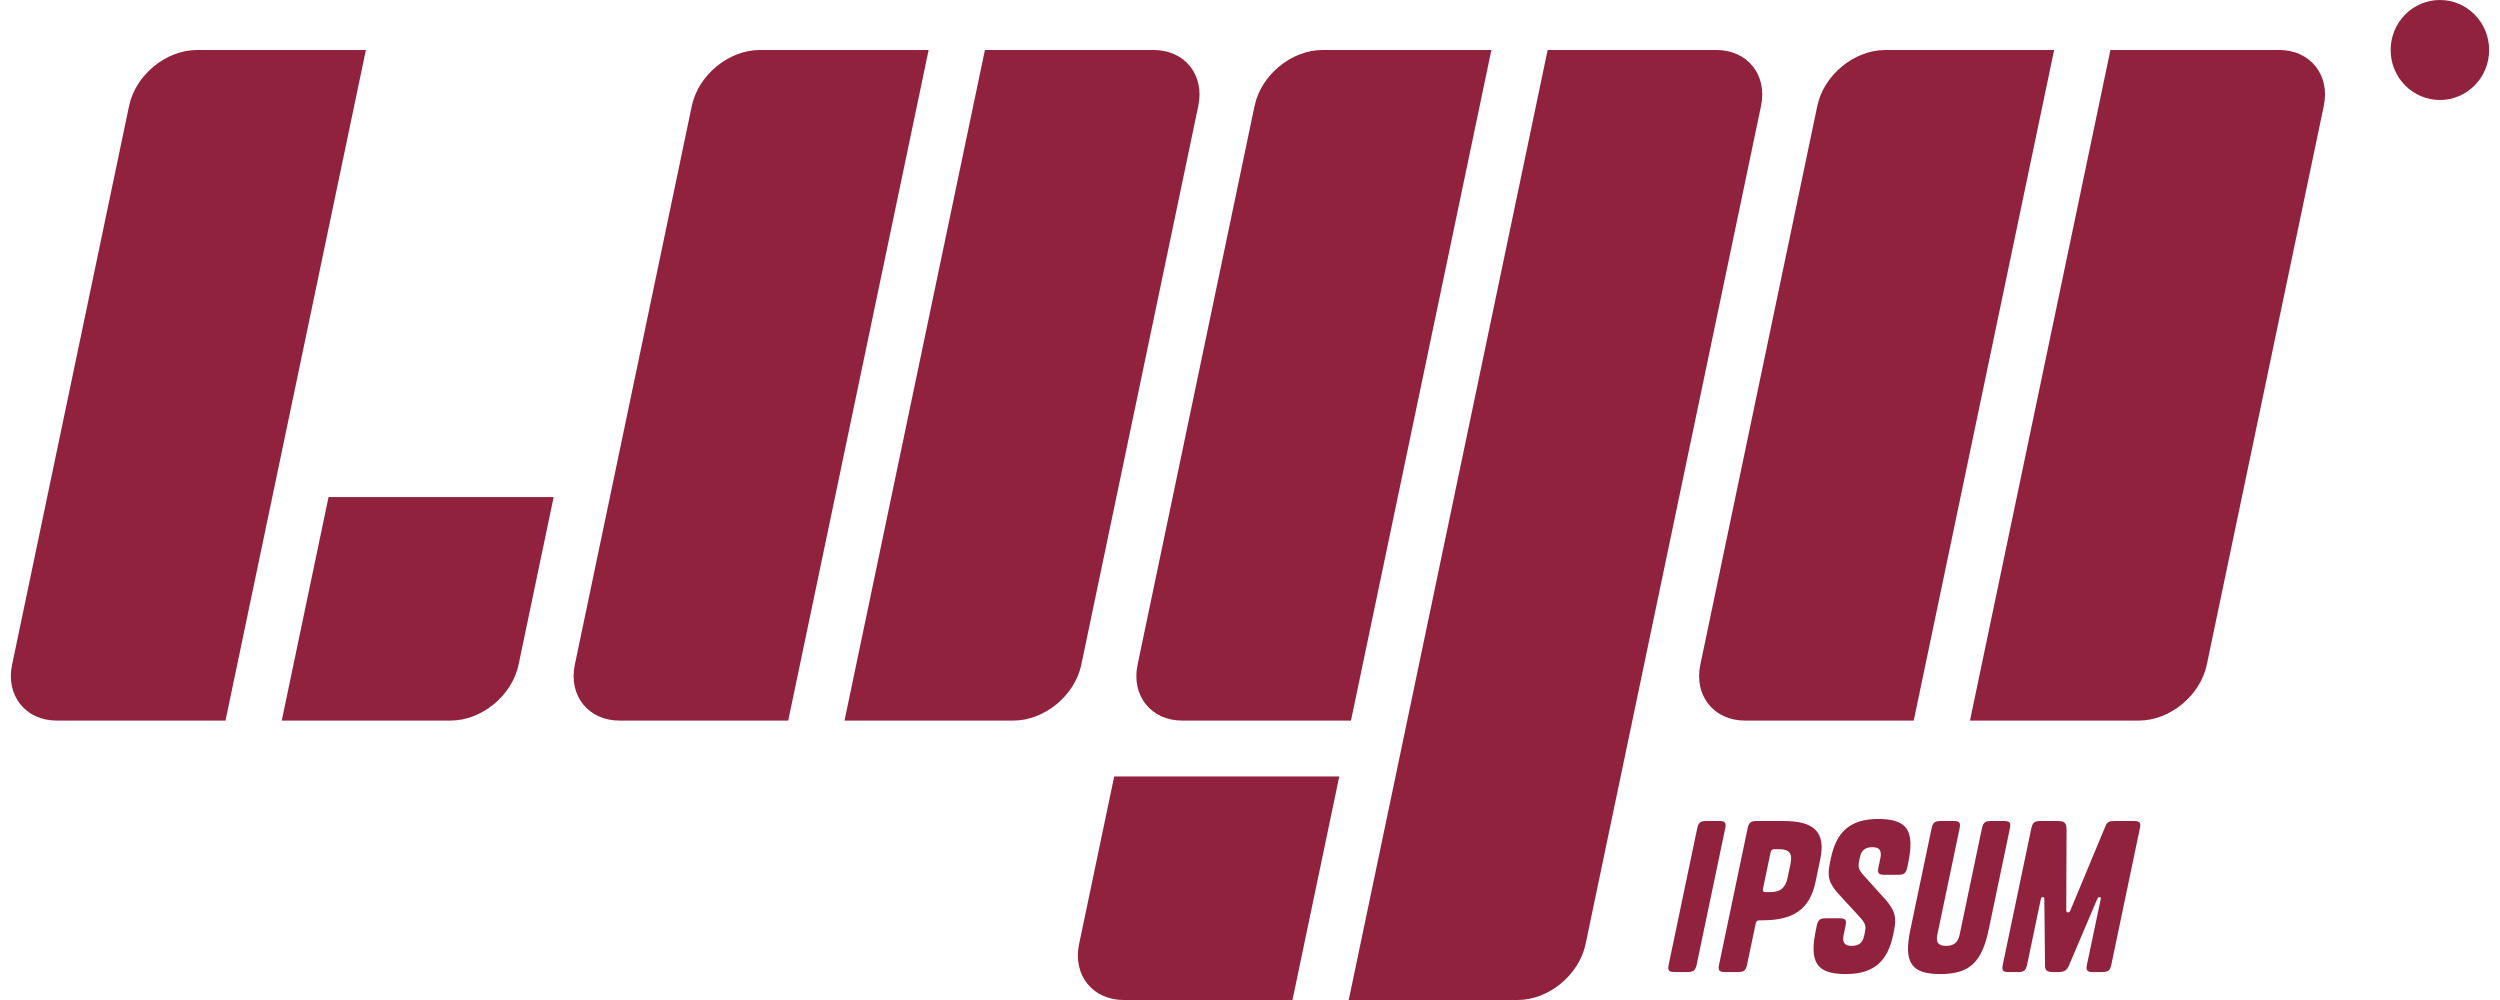
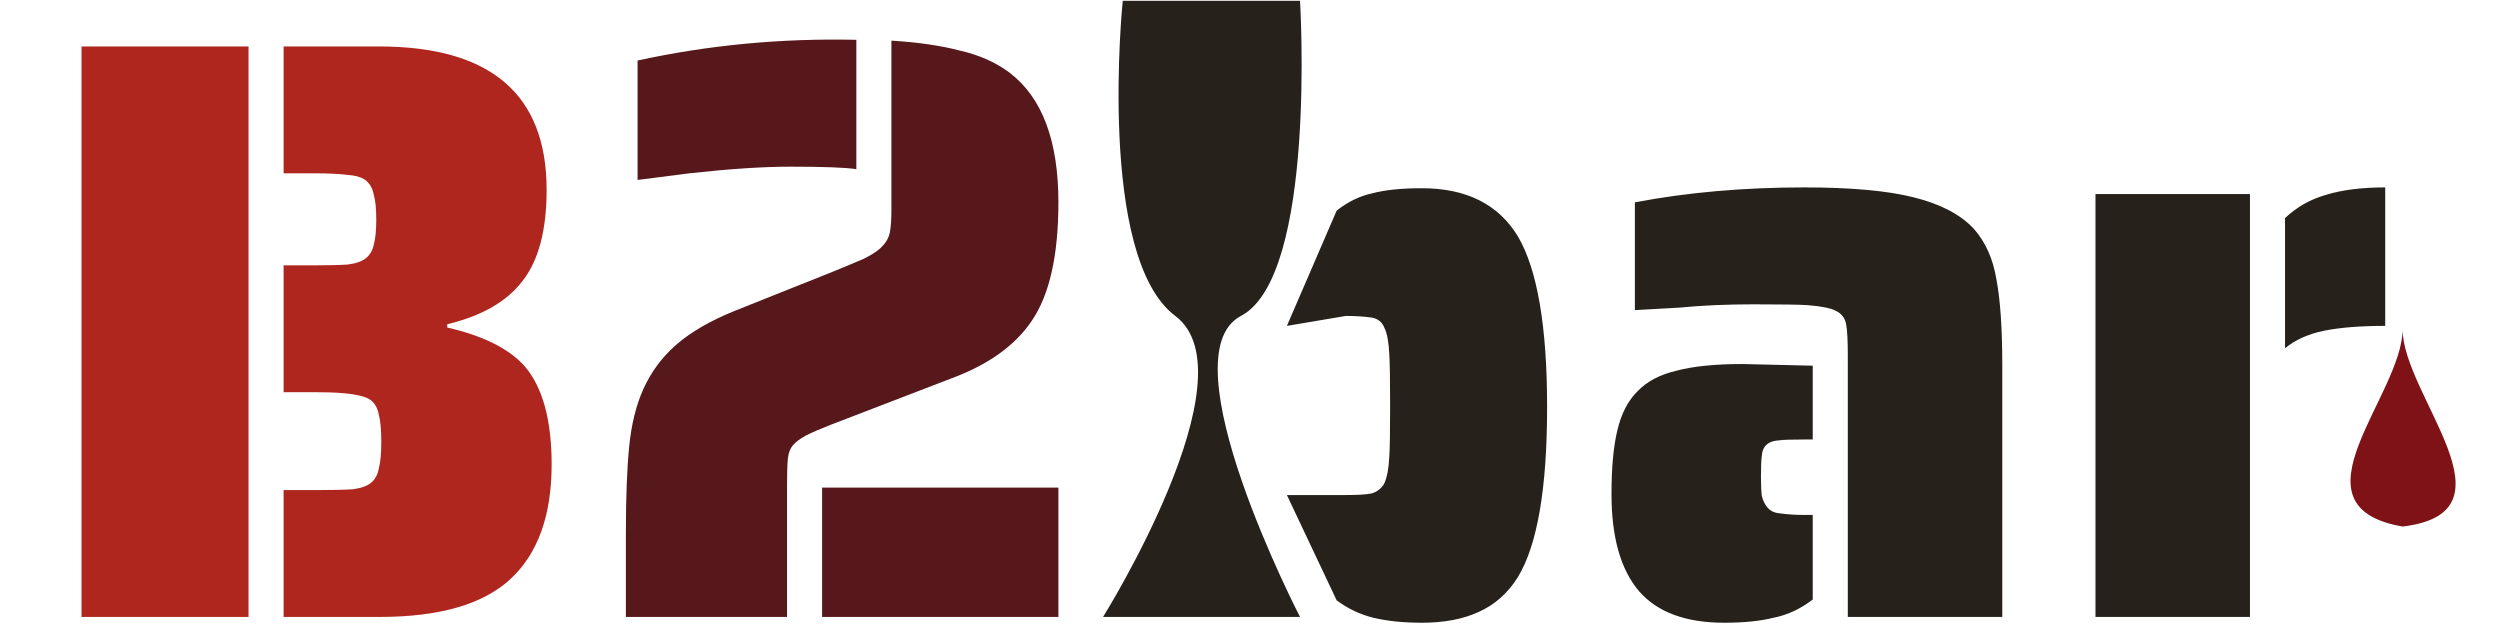
- <svg xmlns="http://www.w3.org/2000/svg" width="115" height="46" viewBox="0 0 115 46" fill="none">
-   <path d="M5.938 4.87C6.234 3.451 7.636 2.3 9.065 2.3H16.831L10.373 33.147H2.607C1.177 33.147 0.258 31.996 0.556 30.576L5.938 4.87ZM31.824 4.87C32.121 3.451 33.523 2.3 34.951 2.3H42.717L36.258 33.147H28.493C27.063 33.147 26.144 31.996 26.442 30.576L31.824 4.87ZM83.597 4.87C83.893 3.451 85.293 2.3 86.724 2.3H94.49L88.032 33.147H80.265C78.835 33.147 77.918 31.996 78.215 30.576L83.597 4.87ZM45.306 2.3H53.071C54.501 2.3 55.42 3.45 55.122 4.87L49.74 30.576C49.444 31.996 48.043 33.147 46.613 33.147H38.847L45.306 2.3ZM97.079 2.3H104.844C106.274 2.3 107.193 3.45 106.895 4.87L101.512 30.576C101.216 31.996 99.816 33.147 98.386 33.147H90.619L97.079 2.3ZM57.711 4.87C58.007 3.451 59.407 2.3 60.837 2.3H68.604L62.145 33.147H54.379C52.949 33.147 52.03 31.996 52.329 30.576L57.71 4.87H57.711ZM71.192 2.3H78.958C80.388 2.3 81.306 3.45 81.008 4.87L72.936 43.43C72.637 44.849 71.237 46 69.808 46H62.041L71.192 2.3ZM15.114 22.864H25.468L23.854 30.576C23.557 31.996 22.155 33.147 20.727 33.147H12.96L15.113 22.865L15.114 22.864ZM51.253 35.718H61.606L59.454 46H51.688C50.258 46 49.34 44.85 49.638 43.43L51.253 35.718ZM79.359 38.109L78.047 44.372C77.99 44.641 77.901 44.714 77.63 44.714H77.034C76.763 44.714 76.703 44.641 76.76 44.372L78.071 38.109C78.128 37.841 78.217 37.766 78.489 37.766H79.085C79.356 37.766 79.415 37.841 79.359 38.109ZM81.082 42.334H80.96C80.83 42.334 80.785 42.371 80.758 42.501L80.366 44.372C80.309 44.641 80.219 44.714 79.949 44.714H79.352C79.081 44.714 79.022 44.641 79.078 44.372L80.389 38.109C80.446 37.841 80.537 37.766 80.807 37.766H82.039C83.457 37.766 83.994 38.275 83.731 39.526L83.513 40.573C83.25 41.824 82.5 42.334 81.082 42.334ZM81.442 39.23L81.1 40.87C81.072 41 81.102 41.037 81.233 41.037H81.429C81.885 41.037 82.13 40.851 82.229 40.379L82.366 39.721C82.465 39.249 82.299 39.063 81.841 39.063H81.645C81.515 39.063 81.47 39.1 81.442 39.23ZM85.704 40.24L86.673 41.315C87.181 41.87 87.252 42.204 87.122 42.825L87.088 42.992C86.843 44.159 86.259 44.807 84.906 44.807C83.554 44.807 83.22 44.261 83.532 42.769L83.571 42.584C83.628 42.315 83.718 42.241 83.988 42.241H84.622C84.893 42.241 84.952 42.315 84.895 42.583L84.81 42.992C84.732 43.362 84.851 43.51 85.177 43.51C85.504 43.51 85.682 43.372 85.753 43.039L85.789 42.862C85.844 42.602 85.814 42.473 85.534 42.167L84.622 41.176C84.111 40.63 84.046 40.313 84.176 39.692L84.218 39.49C84.463 38.323 85.047 37.673 86.399 37.673C87.752 37.673 88.086 38.22 87.774 39.712L87.735 39.897C87.678 40.166 87.588 40.24 87.318 40.24H86.683C86.413 40.24 86.353 40.166 86.409 39.897L86.495 39.49C86.572 39.118 86.455 38.971 86.128 38.971C85.802 38.971 85.623 39.109 85.553 39.443L85.52 39.6C85.463 39.869 85.493 39.999 85.704 40.24ZM91.167 38.109C91.224 37.841 91.312 37.766 91.584 37.766H92.18C92.451 37.766 92.511 37.841 92.454 38.109L91.478 42.77C91.165 44.261 90.603 44.807 89.25 44.807C87.898 44.807 87.564 44.261 87.876 42.769L88.852 38.109C88.909 37.841 88.999 37.766 89.27 37.766H89.867C90.137 37.766 90.196 37.841 90.141 38.109L89.118 42.992C89.04 43.362 89.168 43.51 89.523 43.51C89.867 43.51 90.067 43.362 90.144 42.992L91.167 38.109ZM95.049 41.88C95.053 41.954 95.077 41.971 95.124 41.971C95.169 41.971 95.202 41.954 95.236 41.88L96.848 38.008C96.927 37.812 97.02 37.766 97.254 37.766H98.159C98.43 37.766 98.489 37.841 98.433 38.109L97.122 44.372C97.065 44.641 96.974 44.714 96.704 44.714H96.275C96.005 44.714 95.944 44.641 96.001 44.372L96.631 41.37C96.648 41.287 96.633 41.268 96.577 41.268C96.539 41.268 96.497 41.287 96.474 41.352L95.172 44.41C95.079 44.632 94.959 44.714 94.689 44.714H94.436C94.156 44.714 94.071 44.632 94.071 44.41L94.039 41.351C94.034 41.286 94.019 41.268 93.972 41.268C93.916 41.268 93.894 41.287 93.876 41.37L93.248 44.372C93.191 44.641 93.102 44.714 92.831 44.714H92.402C92.131 44.714 92.072 44.641 92.129 44.372L93.44 38.109C93.497 37.841 93.587 37.766 93.857 37.766H94.632C94.958 37.766 95.063 37.841 95.061 38.165L95.048 41.88H95.049ZM114.5 2.3C114.5 3.571 113.486 4.6 112.235 4.6C111.936 4.599 111.641 4.539 111.366 4.423C111.09 4.307 110.84 4.137 110.63 3.923C110.42 3.71 110.253 3.457 110.14 3.178C110.026 2.899 109.969 2.601 109.97 2.3C109.97 1.029 110.984 0 112.235 0C113.486 0 114.5 1.029 114.5 2.3Z" fill="#800020" fill-opacity="0.867" />
+ <svg xmlns="http://www.w3.org/2000/svg" width="182" height="46" viewBox="0 0 182 46" fill="none">
+   <path d="M5.935 3.381H18.093V44.913H5.935V3.381ZM20.646 35.677H23.138C24.273 35.677 25.124 35.657 25.691 35.617C26.299 35.536 26.745 35.375 27.029 35.134C27.312 34.892 27.495 34.55 27.576 34.108C27.697 33.665 27.758 33.021 27.758 32.176C27.758 31.291 27.697 30.627 27.576 30.184C27.495 29.741 27.312 29.399 27.029 29.157C26.542 28.755 25.245 28.554 23.138 28.554H20.646V19.318H22.773C23.908 19.318 24.759 19.297 25.326 19.257C25.934 19.177 26.38 19.016 26.664 18.774C26.948 18.533 27.13 18.211 27.211 17.808C27.332 17.366 27.393 16.762 27.393 15.997C27.393 15.192 27.332 14.589 27.211 14.186C27.13 13.744 26.948 13.402 26.664 13.16C26.38 12.919 25.934 12.778 25.326 12.738C24.759 12.657 23.908 12.617 22.773 12.617H20.646V3.381H27.576C35.721 3.381 39.794 6.862 39.794 13.824C39.794 16.762 39.206 18.976 38.031 20.465C36.897 21.954 35.073 23 32.56 23.604V23.845C35.194 24.449 37.079 25.395 38.214 26.682C39.51 28.212 40.159 30.586 40.159 33.806C40.159 37.508 39.166 40.285 37.18 42.136C35.194 43.988 32.013 44.913 27.636 44.913H20.646V35.677Z" fill="#AF261F" />
+   <path d="M46.415 4.407C51.562 3.28 56.871 2.777 62.342 2.898V12.315C61.572 12.194 59.971 12.134 57.539 12.134C55.554 12.134 53.102 12.295 50.184 12.617L46.415 13.1V4.407ZM45.564 38.816C45.564 36.2 45.645 34.087 45.807 32.478C45.969 30.868 46.314 29.48 46.841 28.312C47.408 27.065 48.198 25.998 49.211 25.113C50.265 24.187 51.684 23.362 53.467 22.638L60.579 19.8C61.47 19.438 62.24 19.116 62.889 18.835C63.537 18.513 63.983 18.211 64.226 17.929C64.51 17.648 64.692 17.326 64.773 16.963C64.854 16.561 64.895 15.997 64.895 15.273V2.958C66.84 3.079 68.501 3.32 69.879 3.682C71.298 4.004 72.513 4.548 73.526 5.312C75.877 7.123 77.052 10.262 77.052 14.73C77.052 18.593 76.404 21.471 75.107 23.362C73.891 25.173 71.906 26.582 69.15 27.588L60.518 30.908C59.788 31.19 59.181 31.451 58.694 31.693C58.249 31.934 57.924 32.176 57.722 32.417C57.519 32.659 57.398 32.981 57.357 33.383C57.316 33.786 57.296 34.45 57.296 35.375V44.913H45.564V38.816ZM59.849 35.496H77.052V44.913H59.849V35.496Z" fill="#57181B" />
+   <path fill-rule="evenodd" clip-rule="evenodd" d="M99.985 44.974C100.998 45.215 102.173 45.336 103.511 45.336C105.132 45.336 106.51 45.074 107.644 44.551C108.82 44.028 109.772 43.183 110.501 42.016C111.92 39.682 112.629 35.556 112.629 29.64C112.629 23.765 111.92 19.619 110.501 17.205C109.083 14.871 106.753 13.703 103.511 13.703C102.052 13.703 100.856 13.824 99.924 14.066C98.992 14.267 98.121 14.69 97.31 15.333L93.686 23.724L97.979 23C98.668 23 99.296 23.04 99.863 23.121C100.309 23.201 100.613 23.443 100.775 23.845C100.978 24.247 101.099 24.892 101.14 25.777C101.181 26.381 101.201 27.628 101.201 29.52C101.201 31.411 101.181 32.659 101.14 33.263C101.099 34.108 100.978 34.752 100.775 35.194C100.573 35.556 100.269 35.798 99.863 35.919C99.499 35.999 98.871 36.039 97.979 36.039H93.686L97.31 43.706C98.121 44.31 99.012 44.732 99.985 44.974ZM134.398 23.604C134.48 24.046 134.52 24.791 134.52 25.837V44.913H145.766V26.562C145.766 23.905 145.624 21.833 145.34 20.344C145.097 18.855 144.55 17.627 143.699 16.661C142.726 15.615 141.267 14.85 139.322 14.367C137.417 13.884 134.763 13.643 131.359 13.643C126.942 13.643 122.828 14.005 119.019 14.73V22.577L122.241 22.396C123.903 22.235 125.706 22.155 127.651 22.155C129.678 22.155 130.994 22.175 131.602 22.215C132.615 22.296 133.304 22.436 133.669 22.638C134.074 22.839 134.317 23.161 134.398 23.604ZM119.323 43.042C120.661 44.571 122.727 45.336 125.523 45.336C126.942 45.336 128.137 45.215 129.11 44.974C130.123 44.773 131.076 44.33 131.967 43.646V37.488H131.359C130.711 37.488 130.103 37.448 129.535 37.367C129.131 37.327 128.827 37.166 128.624 36.885C128.462 36.683 128.34 36.422 128.259 36.1C128.219 35.778 128.198 35.315 128.198 34.711C128.198 33.947 128.219 33.444 128.259 33.202C128.299 32.478 128.725 32.095 129.535 32.055C129.819 32.015 130.427 31.995 131.359 31.995H131.967V26.622L126.861 26.501C124.875 26.501 123.274 26.662 122.059 26.984C120.843 27.266 119.89 27.769 119.202 28.494C118.513 29.178 118.026 30.123 117.743 31.331C117.459 32.498 117.317 34.047 117.317 35.979C117.317 39.118 117.986 41.472 119.323 43.042ZM169.328 14.186C168.194 14.508 167.201 15.072 166.35 15.877V25.354C167.079 24.751 168.012 24.328 169.146 24.087C170.322 23.845 171.821 23.724 173.644 23.724V13.643C171.942 13.643 170.504 13.824 169.328 14.186ZM163.797 14.126H152.551V44.913H163.797V14.126Z" fill="#27211C" />
+   <path d="M94.642 0.06H81.736C81.736 0.06 79.824 18.688 85.56 23C91.296 27.312 80.302 44.913 80.302 44.913H94.642C94.642 44.913 84.804 25.907 90.34 23C95.875 20.093 94.642 0.06 94.642 0.06Z" fill="#27211C" />
+   <path d="M174.909 23.958C174.909 28.771 183.588 37.296 174.91 38.333C166.38 36.851 174.909 28.771 174.909 23.958Z" fill="#7E1217" />
</svg>
